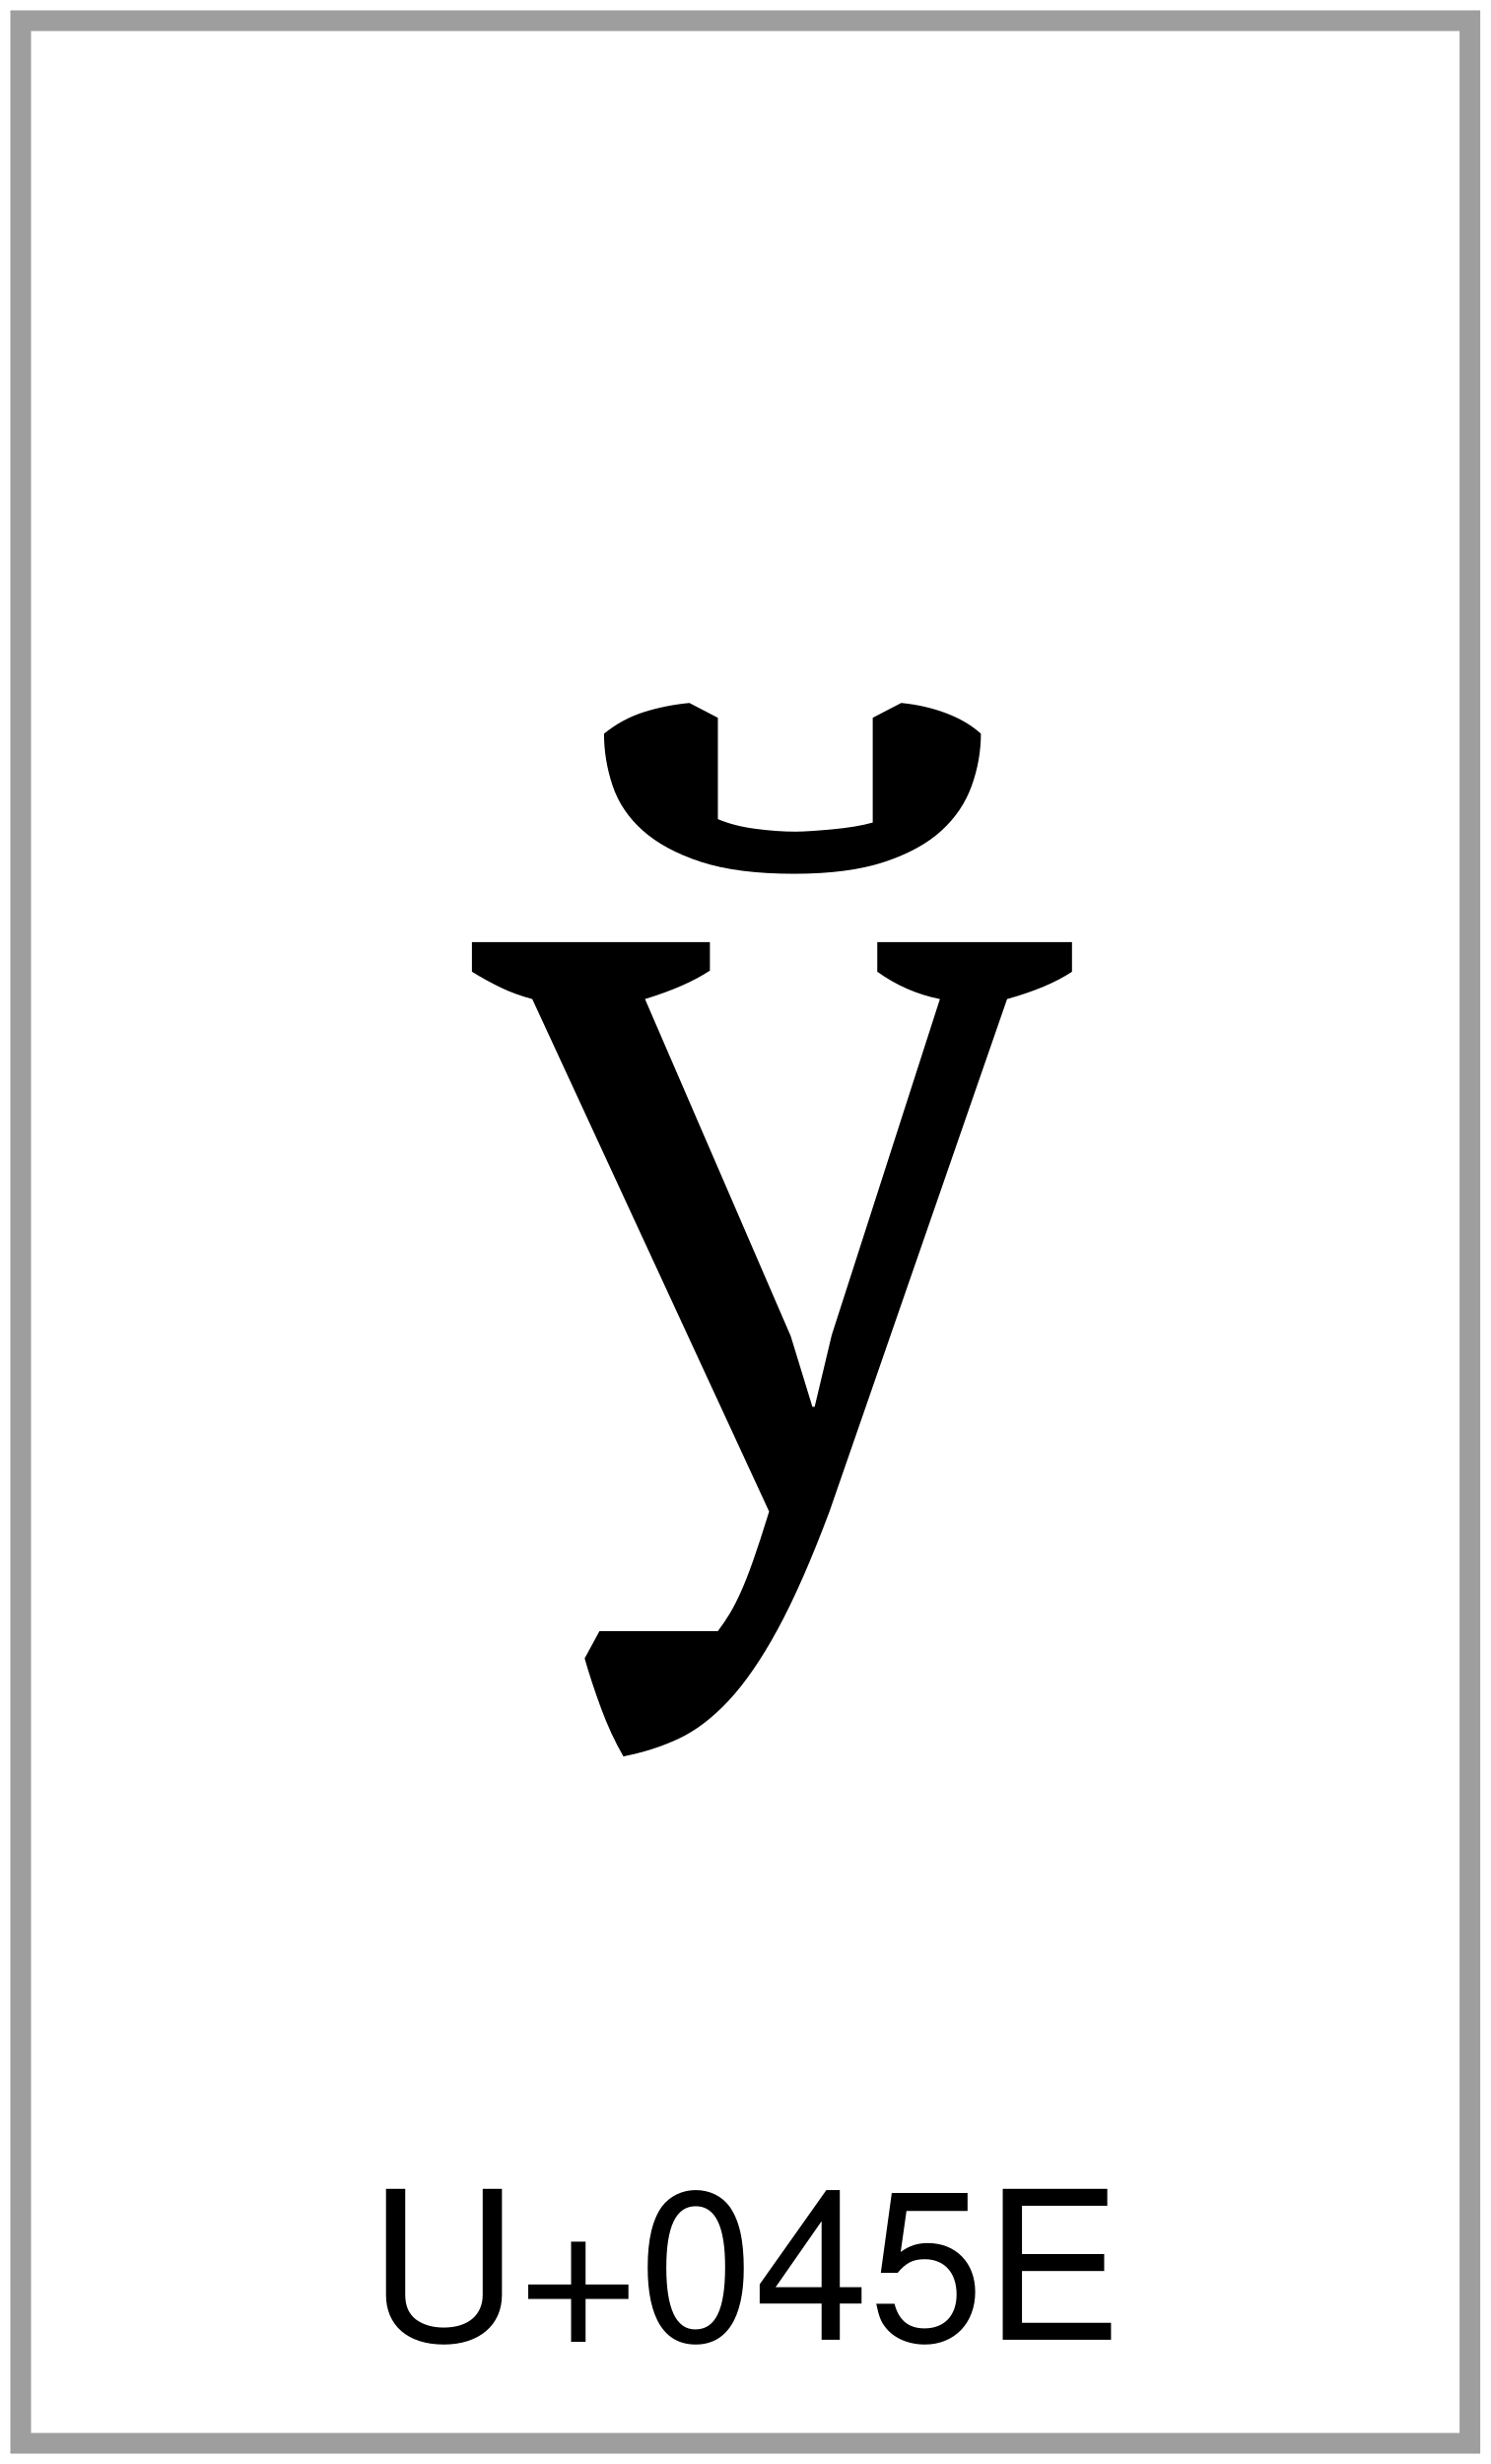
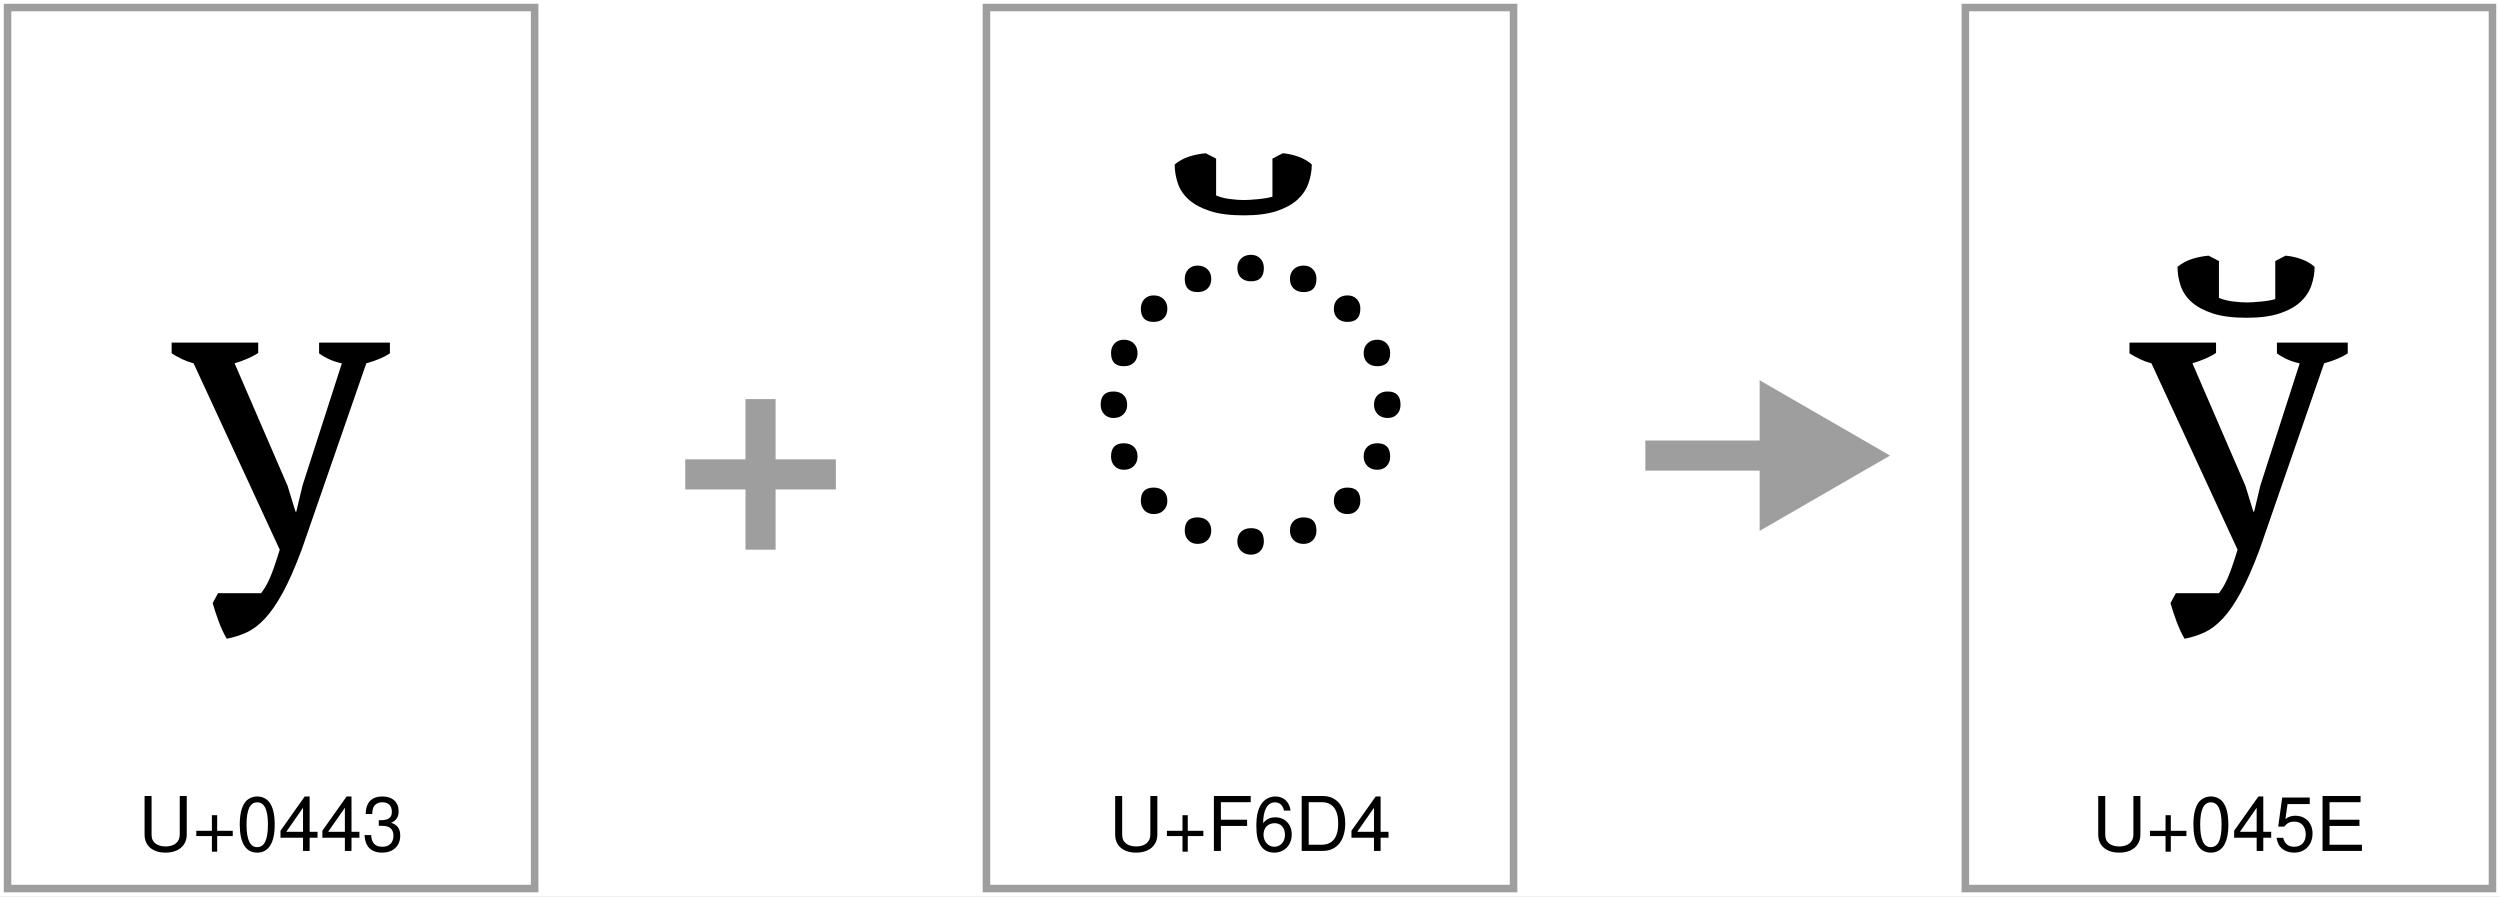
- <svg xmlns="http://www.w3.org/2000/svg" version="1.1" viewBox="0 0 1440 2380">
+ <svg xmlns="http://www.w3.org/2000/svg" version="1.1" viewBox="0 0 6640 2380">
  <g transform="translate(0, 2380), scale(1, -1), translate(20, 920)">
-     <rect x="-20" y="-920" width="1440" height="2380" fill="#FFFFFF" />
+     <rect x="-20" y="-920" width="6640" height="2380" fill="#FFFFFF" />
    <rect x="0" y="-900" width="1400" height="2340" fill="none" stroke="#9E9E9E" stroke-width="20" />
-     <path d="M42 450Q27 454 14.5 460.0Q2 466 -11 474V500H198V475Q177 461 141 450L269 154L288 92H290L305 155L400 450Q370 456 345 474V500H516V474Q495 460 459 450L303 0Q279 -64 257.5 -103.5Q236 -143 214.5 -166.0Q193 -189 170.5 -199.5Q148 -210 122 -215Q111 -196 102.5 -173.0Q94 -150 88 -129L101 -105H205Q211 -97 215.5 -89.5Q220 -82 225.0 -71.0Q230 -60 236.0 -43.0Q242 -26 250 0ZM272 560Q222 560 190.0 570.5Q158 581 139.0 598.0Q120 615 112.5 637.5Q105 660 105 683Q121 696 140.0 702.0Q159 708 180 710L205 697V608Q219 602 238.0 599.5Q257 597 273 597Q283 597 305.0 599.0Q327 601 341 605V697L366 710Q387 708 405.5 701.0Q424 694 436 683Q436 660 428.0 637.5Q420 615 401.5 598.0Q383 581 351.5 570.5Q320 560 272 560Z" transform="translate(448,0) scale(1.1)" />
-     <text x="700" y="800" font-family="Helvetica" font-size="200" transform="scale(1, -1)" text-anchor="middle">U+045E</text>
+     <path d="M42 450Q27 454 14.5 460.0Q2 466 -11 474V500H198V475Q177 461 141 450L269 154L288 92H290L305 155L400 450Q370 456 345 474V500H516V474Q495 460 459 450L303 0Q279 -64 257.5 -103.5Q236 -143 214.5 -166.0Q193 -189 170.5 -199.5Q148 -210 122 -215Q111 -196 102.5 -173.0Q94 -150 88 -129L101 -105H205Q211 -97 215.5 -89.5Q220 -82 225.0 -71.0Q230 -60 236.0 -43.0Q242 -26 250 0Z" transform="translate(448,0) scale(1.1)" />
+     <text x="700" y="800" font-family="Helvetica" font-size="200" transform="scale(1, -1)" text-anchor="middle">U+0443</text>
+     <path d="M 1800 200 l 400 0 M 2000 400 l 0 -400" stroke="#9E9E9E" stroke-width="80" stroke-dasharray="0 0" />
+     <rect x="2600" y="-900" width="1400" height="2340" fill="none" stroke="#9E9E9E" stroke-width="20" stroke-dasharray="0 0" />
+     <path d="M54 350Q54 382 85 382Q100 382 109.0 373.5Q118 365 118 350Q118 336 109.0 327.0Q100 318 85 318Q71 318 62.5 327.0Q54 336 54 350ZM151 118Q151 150 182 150Q197 150 206.0 141.5Q215 133 215 118Q215 104 206.0 95.0Q197 86 182 86Q168 86 159.5 95.0Q151 104 151 118ZM257 46Q257 78 288 78Q303 78 312.0 69.5Q321 61 321 46Q321 32 312.0 23.0Q303 14 288 14Q274 14 265.5 23.0Q257 32 257 46ZM79 225Q79 257 110 257Q125 257 134.0 248.5Q143 240 143 225Q143 211 134.0 202.0Q125 193 110 193Q96 193 87.5 202.0Q79 211 79 225ZM448 20Q448 6 439.5 -3.0Q431 -12 417 -12Q402 -12 393.0 -3.0Q384 6 384 20Q384 35 393.0 43.5Q402 52 417 52Q448 52 448 20ZM151 582Q151 596 159.5 605.0Q168 614 182 614Q197 614 206.0 605.0Q215 596 215 582Q215 567 206.0 558.5Q197 550 182 550Q151 550 151 582ZM257 654Q257 668 265.5 677.0Q274 686 288 686Q303 686 312.0 677.0Q321 668 321 654Q321 639 312.0 630.5Q303 622 288 622Q257 622 257 654ZM79 475Q79 489 87.5 498.0Q96 507 110 507Q125 507 134.0 498.0Q143 489 143 475Q143 460 134.0 451.5Q125 443 110 443Q79 443 79 475ZM448 680Q448 648 417 648Q402 648 393.0 656.5Q384 665 384 680Q384 694 393.0 703.0Q402 712 417 712Q431 712 439.5 703.0Q448 694 448 680ZM778 350Q778 336 769.5 327.0Q761 318 747 318Q732 318 723.0 327.0Q714 336 714 350Q714 365 723.0 373.5Q732 382 747 382Q778 382 778 350ZM681 118Q681 104 672.5 95.0Q664 86 650 86Q635 86 626.0 95.0Q617 104 617 118Q617 133 626.0 141.5Q635 150 650 150Q681 150 681 118ZM575 46Q575 32 566.5 23.0Q558 14 544 14Q529 14 520.0 23.0Q511 32 511 46Q511 61 520.0 69.5Q529 78 544 78Q575 78 575 46ZM753 225Q753 211 744.5 202.0Q736 193 722 193Q707 193 698.0 202.0Q689 211 689 225Q689 240 698.0 248.5Q707 257 722 257Q753 257 753 225ZM681 582Q681 550 650 550Q635 550 626.0 558.5Q617 567 617 582Q617 596 626.0 605.0Q635 614 650 614Q664 614 672.5 605.0Q681 596 681 582ZM575 654Q575 622 544 622Q529 622 520.0 630.5Q511 639 511 654Q511 668 520.0 677.0Q529 686 544 686Q558 686 566.5 677.0Q575 668 575 654ZM753 475Q753 443 722 443Q707 443 698.0 451.5Q689 460 689 475Q689 489 698.0 498.0Q707 507 722 507Q736 507 744.5 498.0Q753 489 753 475Z" transform="translate(2844,0) scale(1.1)" />
+     <path d="M227 560Q177 560 145.0 570.5Q113 581 94.0 598.0Q75 615 67.5 637.5Q60 660 60 683Q76 696 95.0 702.0Q114 708 135 710L160 697V608Q174 602 193.0 599.5Q212 597 228 597Q238 597 260.0 599.0Q282 601 296 605V697L321 710Q342 708 360.5 701.0Q379 694 391 683Q391 660 383.0 637.5Q375 615 356.5 598.0Q338 581 306.5 570.5Q275 560 227 560Z" transform="translate(3034,272) scale(1.1)" />
+     <text x="3300" y="800" font-family="Helvetica" font-size="200" transform="scale(1, -1)" text-anchor="middle">U+F6D4</text>
+     <defs>
+       <marker id="marker0" markerUnits="strokeWidth" refX="8.5" refY="5" markerWidth="10" markerHeight="10" orient="auto-start-reverse">
+         <path d="M 5.67 2.5 l 4.33 2.5 l -4.33 2.5 Z" fill="#9E9E9E" fill-opacity="1.0" />
+       </marker>
+     </defs>
+     <line x1="4350" y1="250" x2="4880.0" y2="250.0" marker-end="url(#marker0)" stroke="#9E9E9E" stroke-width="80" stroke-dasharray="0 0" />
+     <rect x="5200" y="-900" width="1400" height="2340" fill="none" stroke="#9E9E9E" stroke-width="20" stroke-dasharray="0 0" />
+     <path d="M42 450Q27 454 14.5 460.0Q2 466 -11 474V500H198V475Q177 461 141 450L269 154L288 92H290L305 155L400 450Q370 456 345 474V500H516V474Q495 460 459 450L303 0Q279 -64 257.5 -103.5Q236 -143 214.5 -166.0Q193 -189 170.5 -199.5Q148 -210 122 -215Q111 -196 102.5 -173.0Q94 -150 88 -129L101 -105H205Q211 -97 215.5 -89.5Q220 -82 225.0 -71.0Q230 -60 236.0 -43.0Q242 -26 250 0ZM272 560Q222 560 190.0 570.5Q158 581 139.0 598.0Q120 615 112.5 637.5Q105 660 105 683Q121 696 140.0 702.0Q159 708 180 710L205 697V608Q219 602 238.0 599.5Q257 597 273 597Q283 597 305.0 599.0Q327 601 341 605V697L366 710Q387 708 405.5 701.0Q424 694 436 683Q436 660 428.0 637.5Q420 615 401.5 598.0Q383 581 351.5 570.5Q320 560 272 560Z" transform="translate(5648,0) scale(1.1)" />
+     <text x="5900" y="800" font-family="Helvetica" font-size="200" transform="scale(1, -1)" text-anchor="middle">U+045E</text>
  </g>
</svg>
